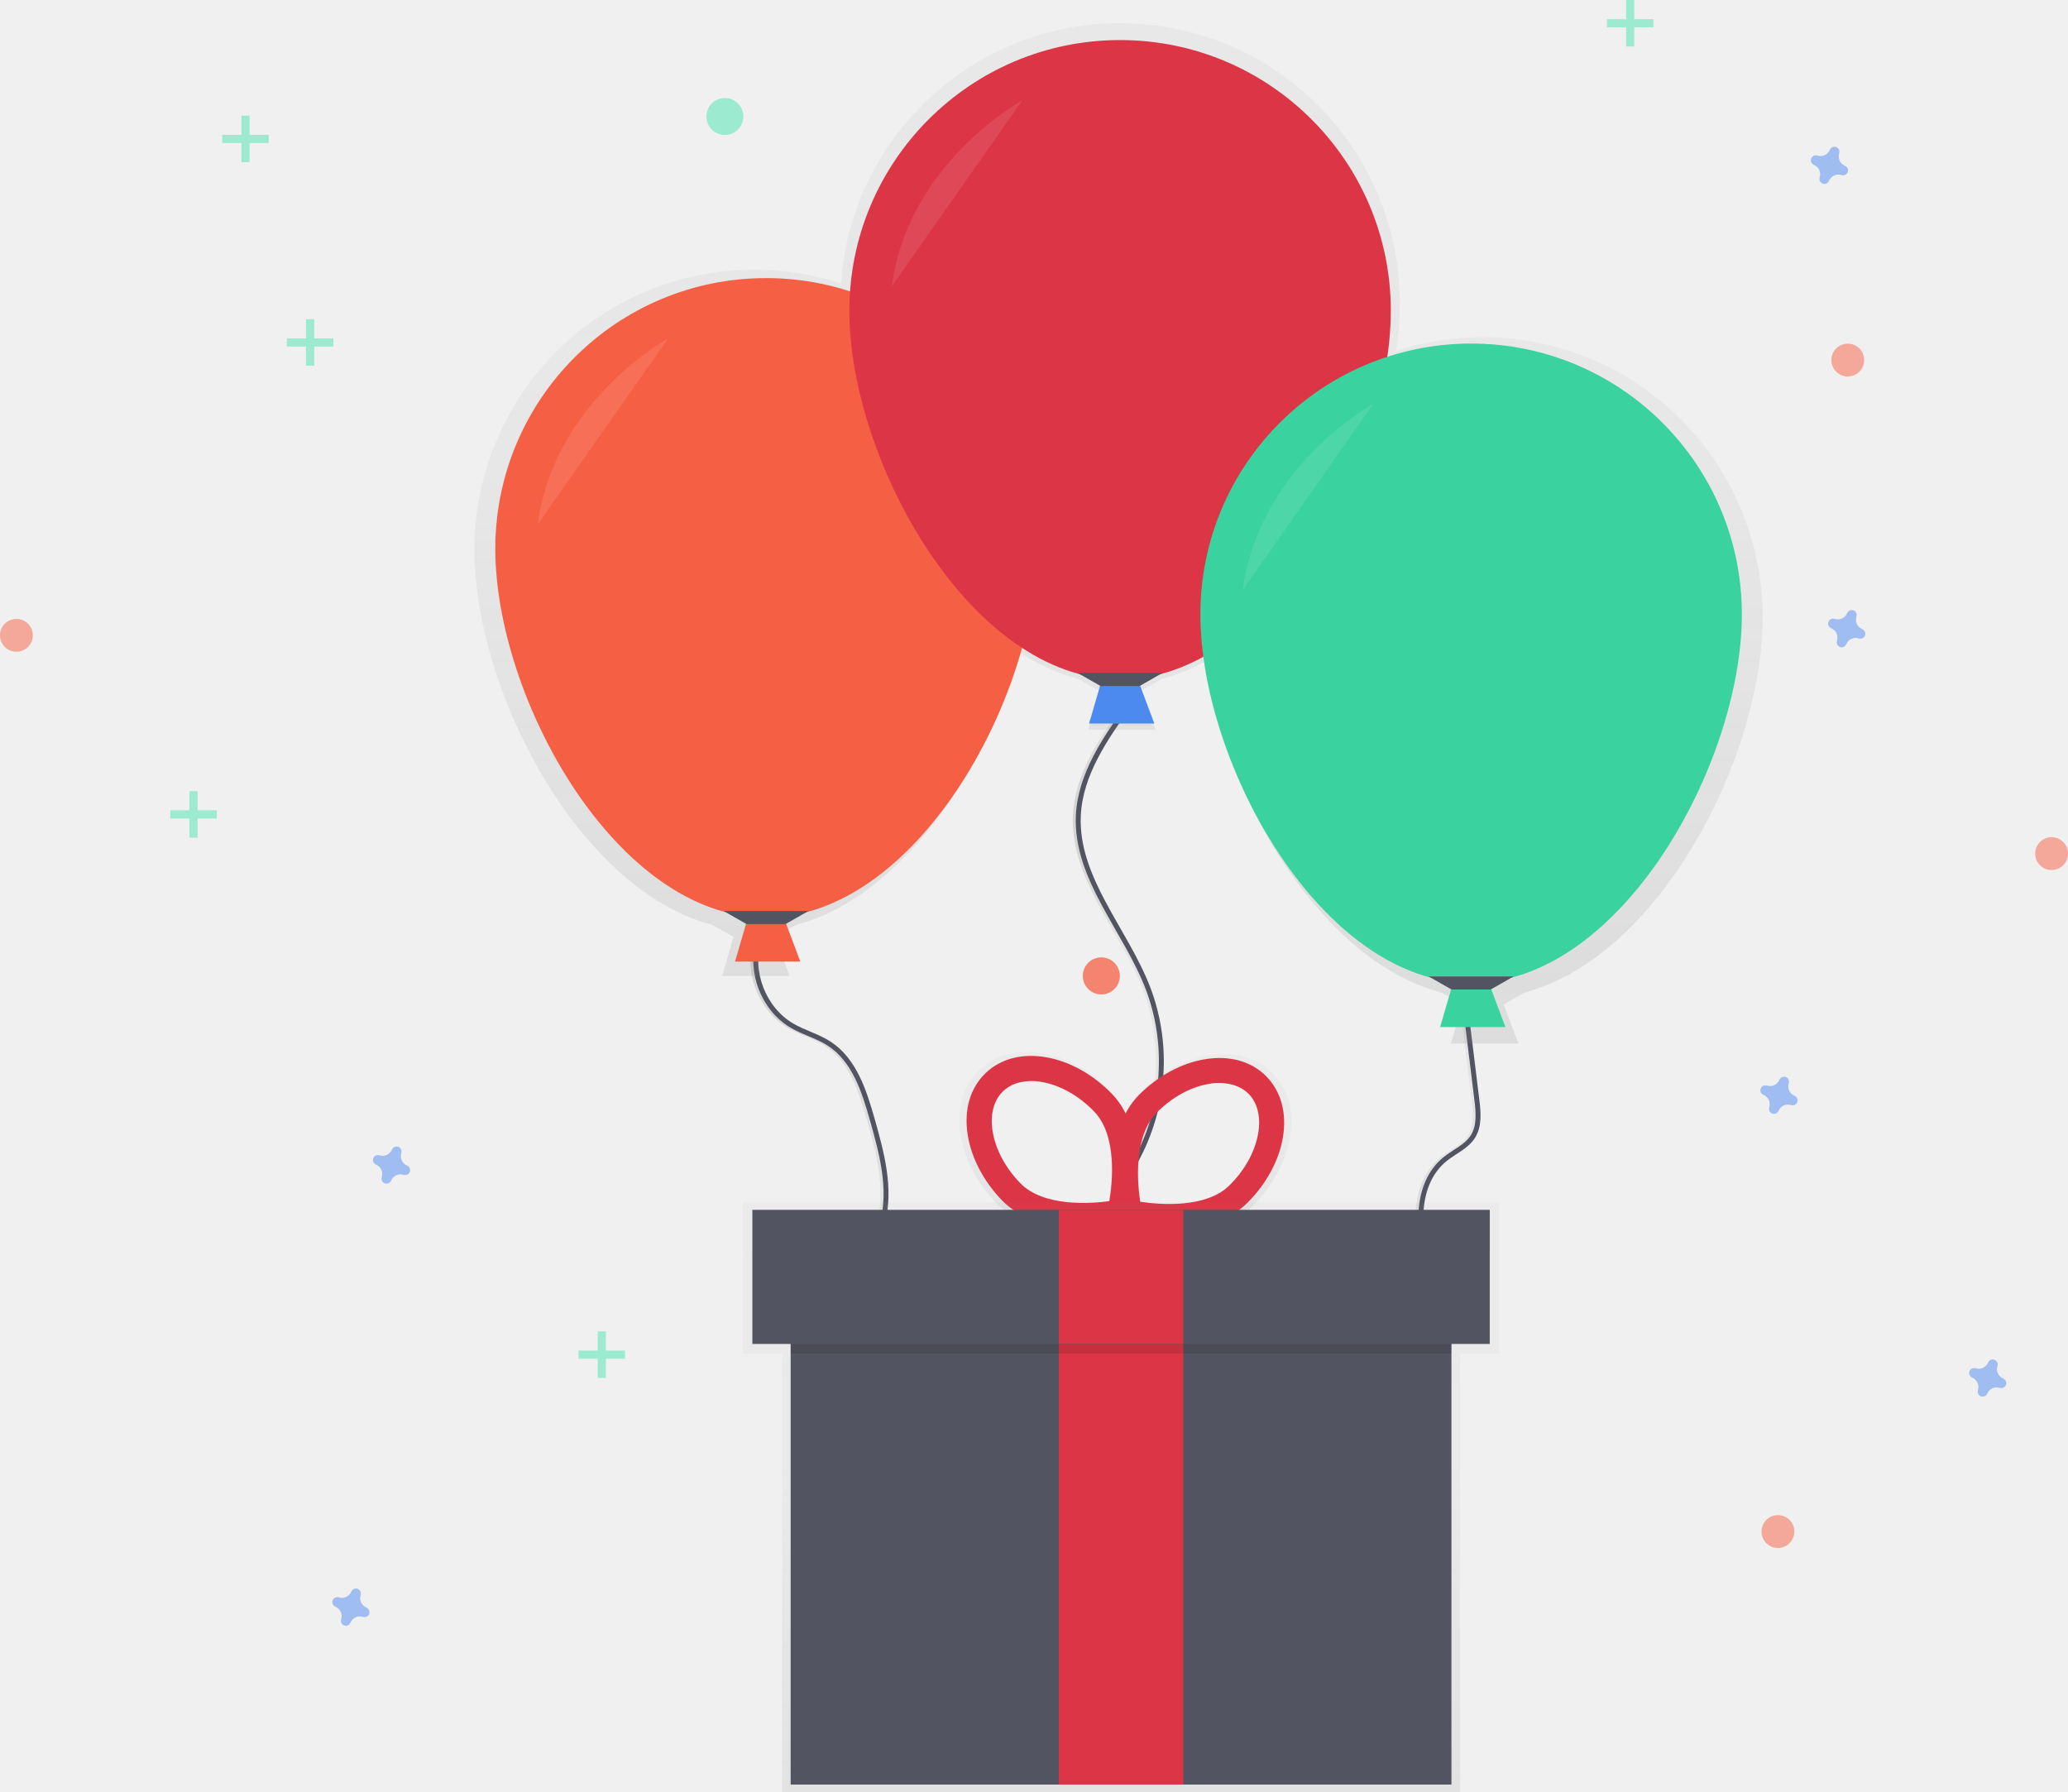
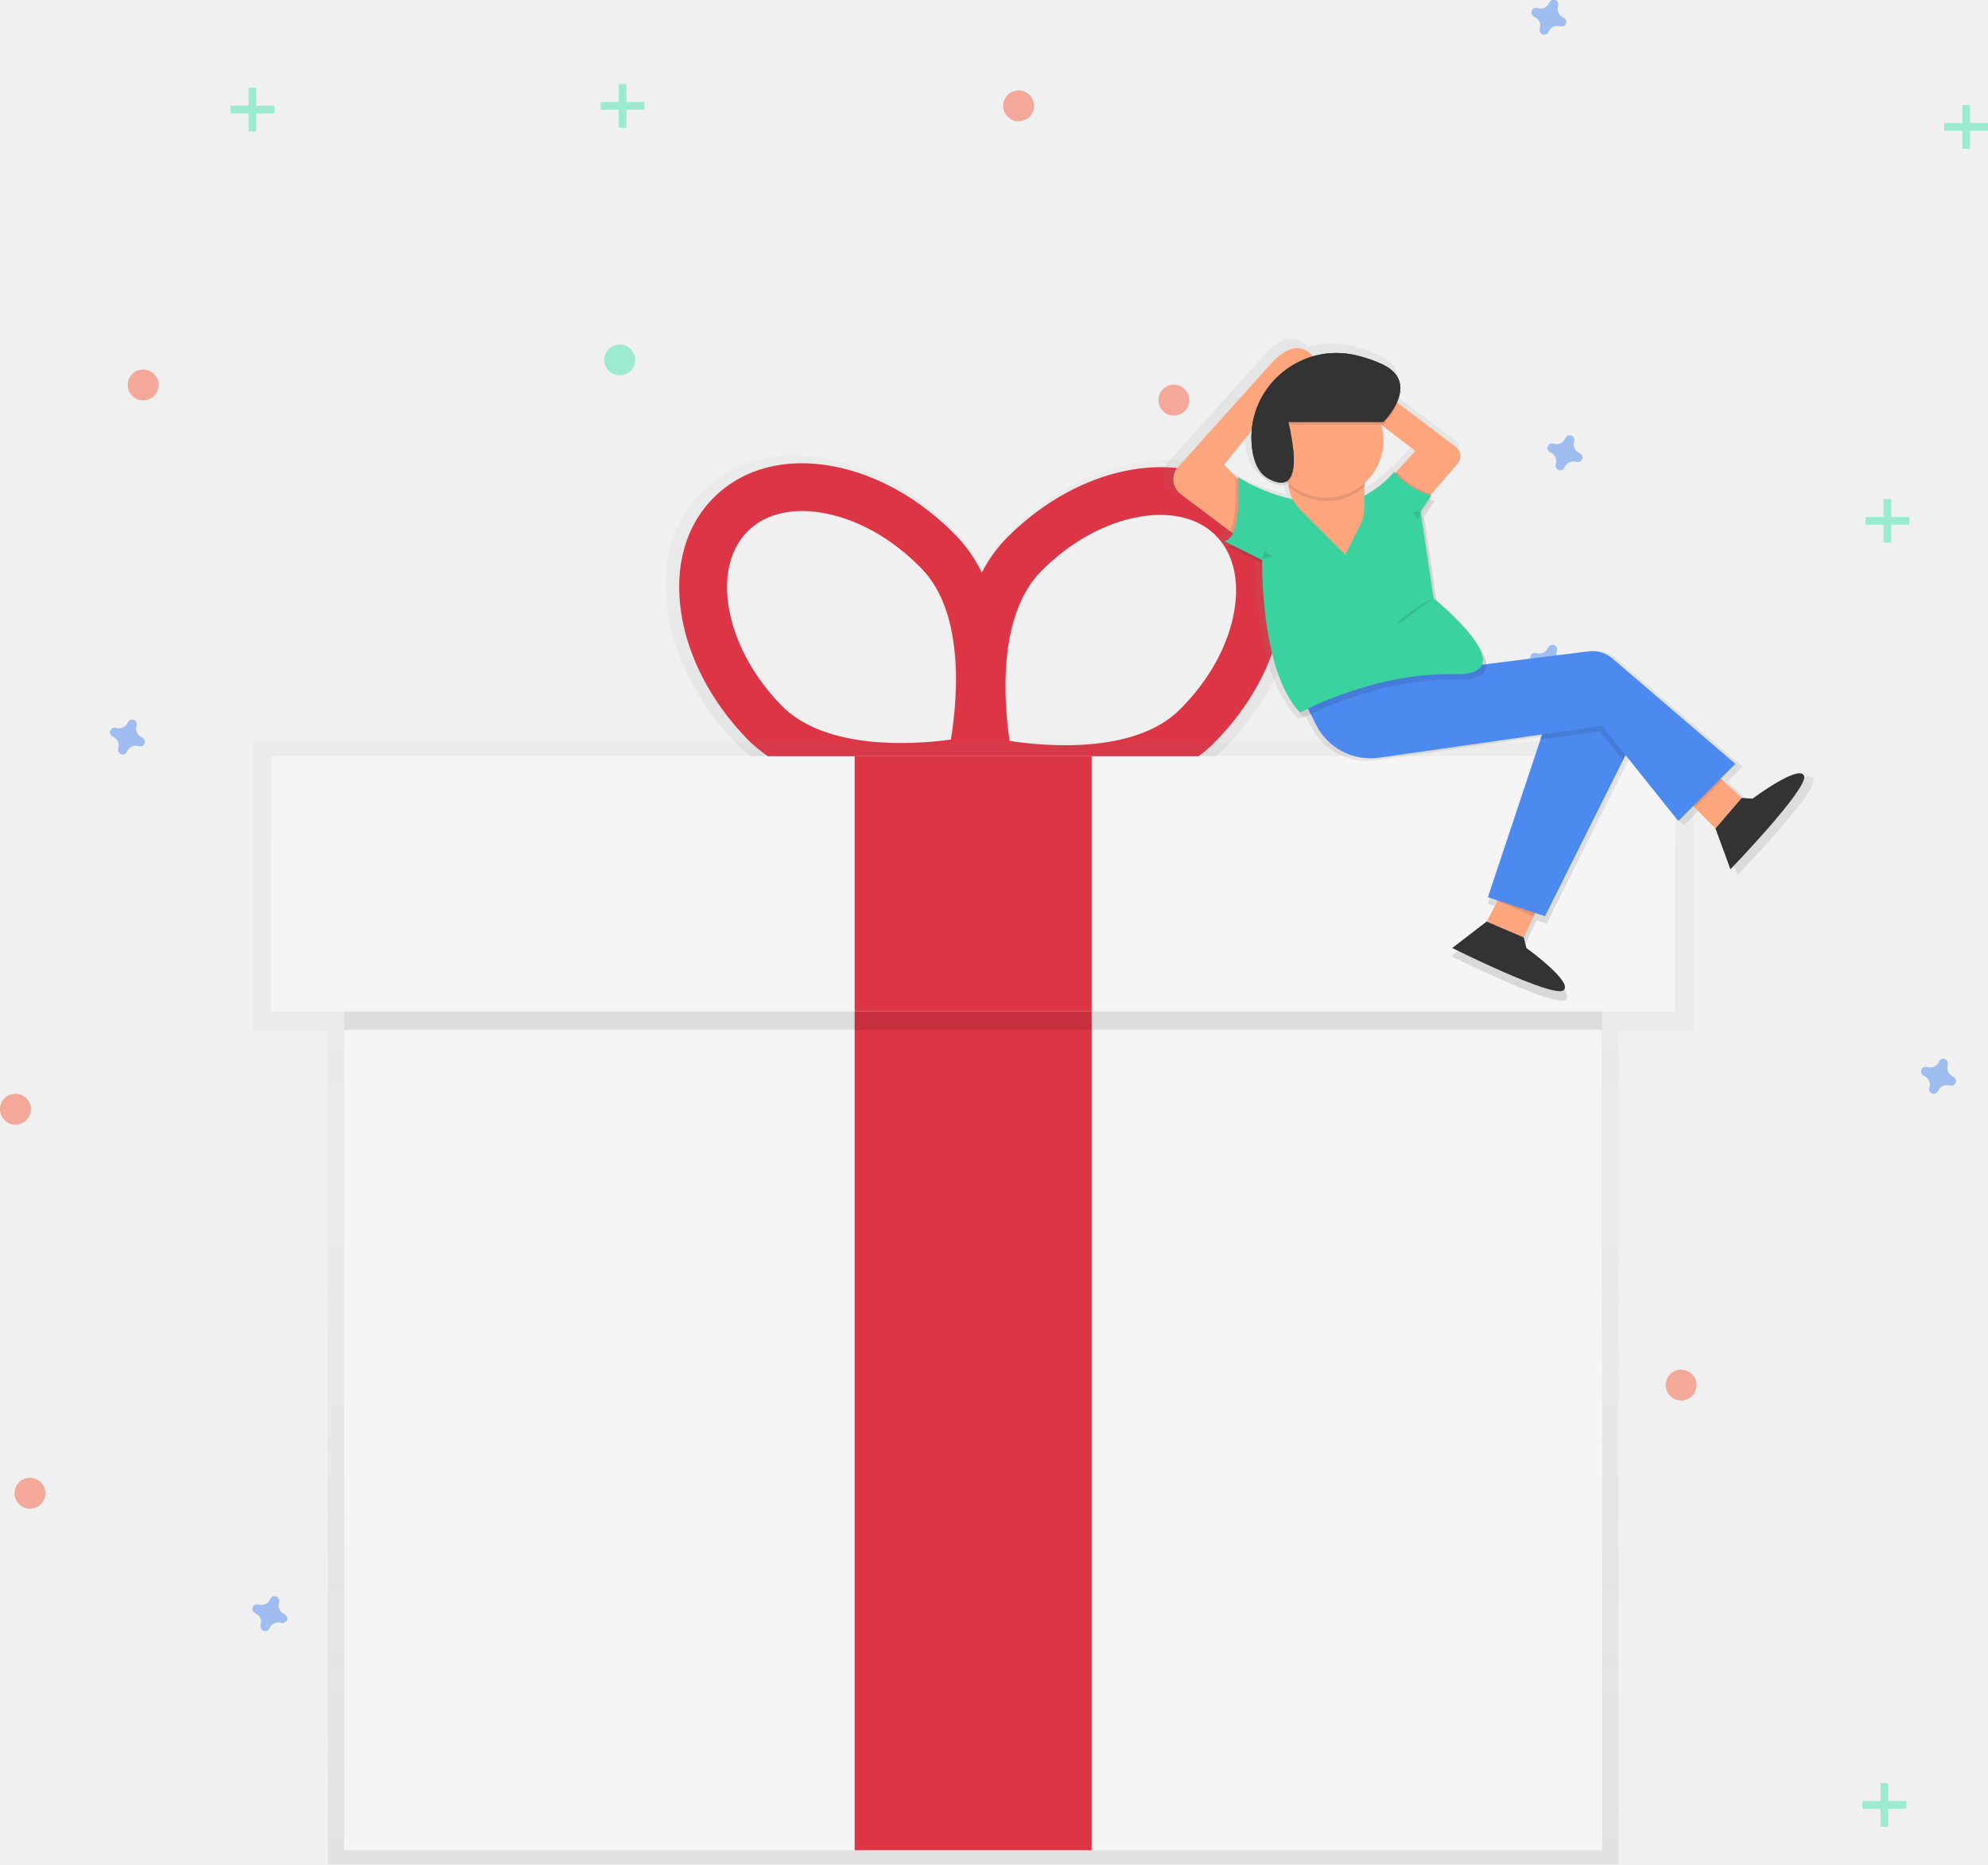
- <svg xmlns="http://www.w3.org/2000/svg" xmlns:xlink="http://www.w3.org/1999/xlink" id="683d3690-e1ab-45db-97b8-9484a1649262" data-name="Layer 1" width="839.2" height="727.08" viewBox="0 0 839.2 727.08">
+ <svg xmlns="http://www.w3.org/2000/svg" xmlns:xlink="http://www.w3.org/1999/xlink" id="e1a9485c-0f43-4303-9e0d-5e4a75181bc4" data-name="Layer 1" width="858.07" height="804.61" viewBox="0 0 858.07 804.61">
  <defs>
-     <linearGradient id="89bbdcf5-814f-445d-9d3e-b835a9e3988b" x1="484.88" y1="578.23" x2="600.81" y2="578.23" gradientUnits="userSpaceOnUse">
+     <linearGradient id="fa2440bd-da04-40b7-bd3b-ddfb35b0a42b" x1="592.9" y1="385.11" x2="592.9" y2="236.35" gradientUnits="userSpaceOnUse">
      <stop offset="0" stop-color="gray" stop-opacity="0.25" />
      <stop offset="0.54" stop-color="gray" stop-opacity="0.12" />
      <stop offset="1" stop-color="gray" stop-opacity="0.1" />
    </linearGradient>
-     <linearGradient id="1a6f3992-5825-4187-85b9-fb55ca803b83" x1="615.75" y1="530.72" x2="651.5" y2="530.72" xlink:href="#89bbdcf5-814f-445d-9d3e-b835a9e3988b" />
-     <linearGradient id="573de093-6af1-4ab3-932c-9e7f72f49645" x1="745.48" y1="595.56" x2="780.02" y2="595.56" xlink:href="#89bbdcf5-814f-445d-9d3e-b835a9e3988b" />
-     <linearGradient id="acf24d19-87bc-4cad-9346-f74a977c4433" x1="634.32" y1="509.85" x2="634.32" y2="96.02" xlink:href="#89bbdcf5-814f-445d-9d3e-b835a9e3988b" />
-     <linearGradient id="6f986e28-ee02-4c37-906f-8450bb16da28" x1="637.11" y1="586.77" x2="637.11" y2="513.3" xlink:href="#89bbdcf5-814f-445d-9d3e-b835a9e3988b" />
-     <linearGradient id="96b175d5-5e64-4663-918e-24aaa3155285" x1="454.92" y1="727.08" x2="454.92" y2="487.86" xlink:href="#89bbdcf5-814f-445d-9d3e-b835a9e3988b" />
+     <linearGradient id="07fe1e9f-5680-428a-971a-ff84304916dd" x1="420.04" y1="804.61" x2="420.04" y2="320.21" xlink:href="#fa2440bd-da04-40b7-bd3b-ddfb35b0a42b" />
+     <linearGradient id="00ef2338-96af-4b11-80f8-5a4c3164adbb" x1="811.83" y1="471.54" x2="811.83" y2="185.81" xlink:href="#fa2440bd-da04-40b7-bd3b-ddfb35b0a42b" />
  </defs>
  <g opacity="0.5">
-     <rect x="124.18" y="129.51" width="3.33" height="18.87" fill="#47e6b1" />
-     <rect x="304.58" y="215.97" width="3.33" height="18.87" transform="translate(351.25 -167.3) rotate(90)" fill="#47e6b1" />
+     <rect x="107.3" y="37.85" width="3.33" height="18.87" fill="#47e6b1" />
+     <rect x="276.52" y="77.53" width="3.33" height="18.87" transform="translate(195.93 -230.9) rotate(90)" fill="#47e6b1" />
  </g>
  <g opacity="0.5">
-     <rect x="242.55" y="540.19" width="3.33" height="18.87" fill="#47e6b1" />
-     <rect x="422.95" y="626.65" width="3.33" height="18.87" transform="translate(880.29 125.01) rotate(90)" fill="#47e6b1" />
+     <rect x="811.66" y="769.53" width="3.33" height="18.87" fill="#47e6b1" />
+     <rect x="980.89" y="809.21" width="3.33" height="18.87" transform="translate(1631.97 -203.59) rotate(90)" fill="#47e6b1" />
  </g>
  <g opacity="0.5">
-     <rect x="76.86" y="321" width="3.33" height="18.87" fill="#47e6b1" />
-     <rect x="257.26" y="407.46" width="3.33" height="18.87" transform="translate(495.42 71.51) rotate(90)" fill="#47e6b1" />
+     <rect x="812.98" y="215.34" width="3.33" height="18.87" fill="#47e6b1" />
+     <rect x="982.2" y="255.02" width="3.33" height="18.87" transform="translate(1079.1 -759.09) rotate(90)" fill="#47e6b1" />
  </g>
  <g opacity="0.5">
-     <rect x="659.86" width="3.33" height="18.87" fill="#47e6b1" />
-     <rect x="840.26" y="86.46" width="3.33" height="18.87" transform="translate(757.42 -832.49) rotate(90)" fill="#47e6b1" />
+     <rect x="846.98" y="45.34" width="3.33" height="18.87" fill="#47e6b1" />
+     <rect x="1016.2" y="85.02" width="3.33" height="18.87" transform="translate(943.1 -963.09) rotate(90)" fill="#47e6b1" />
  </g>
  <g opacity="0.5">
-     <rect x="97.97" y="46.93" width="3.33" height="18.87" fill="#47e6b1" />
-     <rect x="278.37" y="133.39" width="3.33" height="18.87" transform="translate(242.45 -223.67) rotate(90)" fill="#47e6b1" />
+     <rect x="267.08" y="36.27" width="3.33" height="18.87" fill="#47e6b1" />
+     <rect x="436.31" y="75.96" width="3.33" height="18.87" transform="translate(354.13 -392.27) rotate(90)" fill="#47e6b1" />
  </g>
-   <path d="M345.5,559.31a4.08,4.08,0,0,1-2.27-4.93,2,2,0,0,0,.09-.45h0a2,2,0,0,0-3.67-1.36h0a2,2,0,0,0-.23.4,4.08,4.08,0,0,1-4.93,2.27,2,2,0,0,0-.45-.09h0a2,2,0,0,0-1.36,3.67h0a2,2,0,0,0,.4.23,4.08,4.08,0,0,1,2.27,4.93,2,2,0,0,0-.09.45h0a2,2,0,0,0,3.67,1.36h0a2,2,0,0,0,.23-.4,4.08,4.08,0,0,1,4.93-2.27,2,2,0,0,0,.45.09h0a2,2,0,0,0,1.36-3.67h0A2,2,0,0,0,345.5,559.31Z" transform="translate(-180.4 -86.46)" fill="#4d8af0" opacity="0.5" />
-   <path d="M329,738.66a4.08,4.08,0,0,1-2.27-4.93,2,2,0,0,0,.09-.45h0a2,2,0,0,0-3.67-1.36h0a2,2,0,0,0-.23.4A4.08,4.08,0,0,1,318,734.6a2,2,0,0,0-.45-.09h0a2,2,0,0,0-1.36,3.67h0a2,2,0,0,0,.4.23,4.08,4.08,0,0,1,2.27,4.93,2,2,0,0,0-.09.45h0a2,2,0,0,0,3.67,1.36h0a2,2,0,0,0,.23-.4,4.08,4.08,0,0,1,4.93-2.27,2,2,0,0,0,.45.09h0a2,2,0,0,0,1.36-3.67h0A2,2,0,0,0,329,738.66Z" transform="translate(-180.4 -86.46)" fill="#4d8af0" opacity="0.5" />
-   <path d="M936,341.66a4.08,4.08,0,0,1-2.27-4.93,2,2,0,0,0,.09-.45h0a2,2,0,0,0-3.67-1.36h0a2,2,0,0,0-.23.4A4.08,4.08,0,0,1,925,337.6a2,2,0,0,0-.45-.09h0a2,2,0,0,0-1.36,3.67h0a2,2,0,0,0,.4.23,4.08,4.08,0,0,1,2.27,4.93,2,2,0,0,0-.09.45h0a2,2,0,0,0,3.67,1.36h0a2,2,0,0,0,.23-.4,4.08,4.08,0,0,1,4.93-2.27,2,2,0,0,0,.45.09h0a2,2,0,0,0,1.36-3.67h0A2,2,0,0,0,936,341.66Z" transform="translate(-180.4 -86.46)" fill="#4d8af0" opacity="0.5" />
-   <path d="M908.53,531a4.08,4.08,0,0,1-2.27-4.93,2,2,0,0,0,.09-.45h0a2,2,0,0,0-3.67-1.36h0a2,2,0,0,0-.23.4,4.08,4.08,0,0,1-4.93,2.27,2,2,0,0,0-.45-.09h0a2,2,0,0,0-1.36,3.67h0a2,2,0,0,0,.4.23,4.08,4.08,0,0,1,2.27,4.93,2,2,0,0,0-.09.45h0a2,2,0,0,0,3.67,1.36h0a2,2,0,0,0,.23-.4,4.08,4.08,0,0,1,4.93-2.27,2,2,0,0,0,.45.09h0a2,2,0,0,0,1.36-3.67h0A2,2,0,0,0,908.53,531Z" transform="translate(-180.4 -86.46)" fill="#4d8af0" opacity="0.5" />
-   <path d="M929,153.67a4.08,4.08,0,0,1-2.27-4.93,2,2,0,0,0,.09-.45h0a2,2,0,0,0-3.67-1.36h0a2,2,0,0,0-.23.4,4.08,4.08,0,0,1-4.93,2.27,2,2,0,0,0-.45-.09h0a2,2,0,0,0-1.36,3.67h0a2,2,0,0,0,.4.23,4.08,4.08,0,0,1,2.27,4.93,2,2,0,0,0-.09.45h0a2,2,0,0,0,3.67,1.36h0a2,2,0,0,0,.23-.4,4.08,4.08,0,0,1,4.93-2.27,2,2,0,0,0,.45.09h0a2,2,0,0,0,1.36-3.67h0A2,2,0,0,0,929,153.67Z" transform="translate(-180.4 -86.46)" fill="#4d8af0" opacity="0.5" />
-   <path d="M993.22,645.72a4.08,4.08,0,0,1-2.27-4.93,2,2,0,0,0,.09-.45h0a2,2,0,0,0-3.67-1.36h0a2,2,0,0,0-.23.4,4.08,4.08,0,0,1-4.93,2.27,2,2,0,0,0-.45-.09h0a2,2,0,0,0-1.36,3.67h0a2,2,0,0,0,.4.23,4.08,4.08,0,0,1,2.27,4.93,2,2,0,0,0-.09.45h0a2,2,0,0,0,3.67,1.36h0a2,2,0,0,0,.23-.4,4.08,4.08,0,0,1,4.93-2.27,2,2,0,0,0,.45.09h0a2,2,0,0,0,1.36-3.67h0A2,2,0,0,0,993.22,645.72Z" transform="translate(-180.4 -86.46)" fill="#4d8af0" opacity="0.5" />
-   <circle cx="6.66" cy="257.78" r="6.66" fill="#f55f44" opacity="0.5" />
-   <circle cx="749.83" cy="146.09" r="6.66" fill="#f55f44" opacity="0.5" />
-   <circle cx="446.92" cy="395.96" r="7.5" fill="#f55f44" opacity="0.5" />
-   <circle cx="446.92" cy="395.96" r="7.5" fill="#f55f44" opacity="0.5" />
-   <circle cx="832.55" cy="346.34" r="6.66" fill="#f55f44" opacity="0.5" />
-   <circle cx="294.17" cy="47.27" r="7.5" fill="#47e6b1" opacity="0.5" />
-   <circle cx="721.49" cy="621.41" r="6.66" fill="#f55f44" opacity="0.5" />
-   <path d="M487.1,468c-3.94,12.79,2,27.91,13.53,34.64,4.84,2.82,10.41,4.24,15.1,7.3,10.19,6.64,14.21,19.35,17.52,31.05,3.8,13.45,7.61,27.67,4.13,41.2-2.22,8.63-7.27,16.26-10.14,24.7a51.54,51.54,0,0,0-2.45,22c.42,3.94,1.4,8,4.1,10.94,3.9,4.2,10.18,4.83,15.82,5.84a76.78,76.78,0,0,1,55.2,42.74" transform="translate(-180.4 -86.46)" fill="none" stroke-miterlimit="10" stroke-width="2" stroke="url(#89bbdcf5-814f-445d-9d3e-b835a9e3988b)" />
-   <path d="M488.31,468c-3.94,12.79,2,27.91,13.53,34.64,4.84,2.82,10.41,4.24,15.1,7.3,10.19,6.64,14.21,19.35,17.52,31.05,3.8,13.45,7.61,27.67,4.13,41.2-2.22,8.63-7.27,16.26-10.14,24.7a51.54,51.54,0,0,0-2.45,22c.42,3.94,1.4,8,4.1,10.94,3.9,4.2,10.18,4.83,15.82,5.84a76.78,76.78,0,0,1,55.2,42.74" transform="translate(-180.4 -86.46)" fill="none" stroke="#535461" stroke-miterlimit="10" stroke-width="2" />
-   <path d="M637.45,372.4c-9.72,13.55-19.81,28.12-20.64,44.78-1.27,25.59,19.2,46.52,28.34,70.46a83.74,83.74,0,0,1-2.81,65.5c-4.46,9.22-10.82,18.38-10,28.59.47,6.23,3.59,11.9,6.1,17.63a99.4,99.4,0,0,1-5.77,89.75" transform="translate(-180.4 -86.46)" fill="none" stroke-miterlimit="10" stroke-width="2" stroke="url(#1a6f3992-5825-4187-85b9-fb55ca803b83)" />
-   <path d="M638.65,372.4C628.94,386,618.85,400.53,618,417.18c-1.27,25.59,19.2,46.52,28.34,70.46a83.74,83.74,0,0,1-2.81,65.5c-4.46,9.22-10.82,18.38-10,28.59.47,6.23,3.59,11.9,6.1,17.63a99.4,99.4,0,0,1-5.77,89.75" transform="translate(-180.4 -86.46)" fill="none" stroke="#535461" stroke-miterlimit="10" stroke-width="2" />
-   <path d="M773.83,494.28l4.7,38.31c.62,5.09,1.15,10.64-1.58,15-2.59,4.11-7.45,6.07-11.23,9.11-12.41,10-11.28,29.11-7,44.45s10.44,31.82,4.49,46.58c-2.46,6.09-6.8,11.22-10,16.94a51.87,51.87,0,0,0-6.2,32.18" transform="translate(-180.4 -86.46)" fill="none" stroke-miterlimit="10" stroke-width="2" stroke="url(#573de093-6af1-4ab3-932c-9e7f72f49645)" />
-   <path d="M775,494.28l4.7,38.31c.62,5.09,1.15,10.64-1.58,15-2.59,4.11-7.45,6.07-11.23,9.11-12.41,10-11.28,29.11-7,44.45s10.44,31.82,4.49,46.58c-2.46,6.09-6.8,11.22-10,16.94a51.87,51.87,0,0,0-6.2,32.18" transform="translate(-180.4 -86.46)" fill="none" stroke="#535461" stroke-miterlimit="10" stroke-width="2" />
-   <g opacity="0.7">
-     <path d="M895.7,336.82A113.6,113.6,0,0,0,747,228.83a136.45,136.45,0,0,0,1.45-19.27,113.53,113.53,0,0,0-226.78-8.14,113.6,113.6,0,0,0-148.76,108c0,57,42,138,96.65,152.35l8.51,4.86-4.62,15.83h27.36l-5.94-15.85,8.47-4.84c42.26-11.09,76.91-62,90.48-110.83a83,83,0,0,0,24.22,11l8.51,4.86L622,382.59h27.36l-5.94-15.85,8.47-4.84a79.21,79.21,0,0,0,18-7.31c7.31,54.78,46.2,121.66,95.41,134.57l8.51,4.86-4.62,15.83h27.36L790.59,494l8.47-4.84C853.75,474.81,895.7,393.78,895.7,336.82Z" transform="translate(-180.4 -86.46)" fill="url(#acf24d19-87bc-4cad-9346-f74a977c4433)" />
+   <path d="M230.44,357.88a4.08,4.08,0,0,1-2.27-4.93,2,2,0,0,0,.09-.45h0a2,2,0,0,0-3.67-1.36h0a2,2,0,0,0-.23.4,4.08,4.08,0,0,1-4.93,2.27,2,2,0,0,0-.45-.09h0a2,2,0,0,0-1.36,3.67h0a2,2,0,0,0,.4.23,4.08,4.08,0,0,1,2.27,4.93,2,2,0,0,0-.09.45h0a2,2,0,0,0,3.67,1.36h0a2,2,0,0,0,.23-.4,4.08,4.08,0,0,1,4.93-2.27,2,2,0,0,0,.45.09h0a2,2,0,0,0,1.36-3.67h0A2,2,0,0,0,230.44,357.88Z" transform="translate(-169.23 -39.68)" fill="#4d8af0" opacity="0.5" />
+   <path d="M291.92,736.22a4.08,4.08,0,0,1-2.27-4.93,2,2,0,0,0,.09-.45h0a2,2,0,0,0-3.67-1.36h0a2,2,0,0,0-.23.4,4.08,4.08,0,0,1-4.93,2.27,2,2,0,0,0-.45-.09h0a2,2,0,0,0-1.36,3.67h0a2,2,0,0,0,.4.23,4.08,4.08,0,0,1,2.27,4.93,2,2,0,0,0-.09.45h0a2,2,0,0,0,3.67,1.36h0a2,2,0,0,0,.23-.4,4.08,4.08,0,0,1,4.93-2.27,2,2,0,0,0,.45.09h0a2,2,0,0,0,1.36-3.67h0A2,2,0,0,0,291.92,736.22Z" transform="translate(-169.23 -39.68)" fill="#4d8af0" opacity="0.5" />
+   <path d="M850.92,235.22a4.08,4.08,0,0,1-2.27-4.93,2,2,0,0,0,.09-.45h0a2,2,0,0,0-3.67-1.36h0a2,2,0,0,0-.23.4,4.08,4.08,0,0,1-4.93,2.27,2,2,0,0,0-.45-.09h0a2,2,0,0,0-1.36,3.67h0a2,2,0,0,0,.4.23,4.08,4.08,0,0,1,2.27,4.93,2,2,0,0,0-.09.45h0a2,2,0,0,0,3.67,1.36h0a2,2,0,0,0,.23-.4,4.08,4.08,0,0,1,4.93-2.27,2,2,0,0,0,.45.09h0a2,2,0,0,0,1.36-3.67h0A2,2,0,0,0,850.92,235.22Z" transform="translate(-169.23 -39.68)" fill="#4d8af0" opacity="0.5" />
+   <path d="M843.47,325.61a4.08,4.08,0,0,1-2.27-4.93,2,2,0,0,0,.09-.45h0a2,2,0,0,0-3.67-1.36h0a2,2,0,0,0-.23.4,4.08,4.08,0,0,1-4.93,2.27,2,2,0,0,0-.45-.09h0a2,2,0,0,0-1.36,3.67h0a2,2,0,0,0,.4.23,4.08,4.08,0,0,1,2.27,4.93,2,2,0,0,0-.09.45h0a2,2,0,0,0,3.67,1.36h0a2,2,0,0,0,.23-.4,4.08,4.08,0,0,1,4.93-2.27,2,2,0,0,0,.45.09h0a2,2,0,0,0,1.36-3.67h0A2,2,0,0,0,843.47,325.61Z" transform="translate(-169.23 -39.68)" fill="#4d8af0" opacity="0.5" />
+   <path d="M844,47.24a4.08,4.08,0,0,1-2.27-4.93,2,2,0,0,0,.09-.45h0a2,2,0,0,0-3.67-1.36h0a2,2,0,0,0-.23.4A4.08,4.08,0,0,1,833,43.18a2,2,0,0,0-.45-.09h0a2,2,0,0,0-1.36,3.67h0a2,2,0,0,0,.4.23,4.08,4.08,0,0,1,2.27,4.93,2,2,0,0,0-.09.45h0a2,2,0,0,0,3.67,1.36h0a2,2,0,0,0,.23-.4A4.08,4.08,0,0,1,842.56,51a2,2,0,0,0,.45.09h0a2,2,0,0,0,1.36-3.67h0A2,2,0,0,0,844,47.24Z" transform="translate(-169.23 -39.68)" fill="#4d8af0" opacity="0.5" />
+   <path d="M1012.16,504.28a4.08,4.08,0,0,1-2.27-4.93,2,2,0,0,0,.09-.45h0a2,2,0,0,0-3.67-1.36h0a2,2,0,0,0-.23.4,4.08,4.08,0,0,1-4.93,2.27,2,2,0,0,0-.45-.09h0a2,2,0,0,0-1.36,3.67h0a2,2,0,0,0,.4.23A4.08,4.08,0,0,1,1002,509a2,2,0,0,0-.09.45h0a2,2,0,0,0,3.67,1.36h0a2,2,0,0,0,.23-.4,4.08,4.08,0,0,1,4.93-2.27,2,2,0,0,0,.45.09h0a2,2,0,0,0,1.36-3.67h0A2,2,0,0,0,1012.16,504.28Z" transform="translate(-169.23 -39.68)" fill="#4d8af0" opacity="0.5" />
+   <circle cx="61.77" cy="166.12" r="6.66" fill="#f55f44" opacity="0.5" />
+   <circle cx="12.94" cy="644.43" r="6.66" fill="#f55f44" opacity="0.5" />
+   <circle cx="439.66" cy="45.68" r="6.66" fill="#f55f44" opacity="0.5" />
+   <circle cx="506.66" cy="172.68" r="6.66" fill="#f55f44" opacity="0.5" />
+   <circle cx="6.66" cy="478.68" r="6.66" fill="#f55f44" opacity="0.5" />
+   <circle cx="267.5" cy="155.34" r="6.66" fill="#47e6b1" opacity="0.5" />
+   <circle cx="725.6" cy="597.75" r="6.66" fill="#f55f44" opacity="0.5" />
+   <g opacity="0.5">
+     <path d="M713.77,253.75c-12.9-12.94-31.71-18.09-53-14.5-19.89,3.36-39.79,14.13-56,30.33a65.49,65.49,0,0,0-11.72,16.08A65.64,65.64,0,0,0,581.43,269h0c-16-16.47-35.67-27.58-55.5-31.29-21.19-4-40.08.86-53.2,13.58S454.18,282.74,457.48,304C460.56,324,471,344,487,360.49,520.58,395.13,587.59,381.6,590.43,381l.84-.17,2.58.59c2.83.64,69.59,15.32,103.75-18.73,16.25-16.19,27.08-36.06,30.51-55.94C731.76,285.52,726.67,266.69,713.77,253.75ZM579.08,361c-16.19,2.18-56.55,5.14-76.59-15.53-12.88-13.29-21.31-29.19-23.71-44.75-2.2-14.2,1-26.27,8.94-34a29.93,29.93,0,0,1,10.92-6.69c6.68-2.37,14.63-2.81,23.32-1.18,15.48,2.89,31.1,11.81,44,25.1C586,304.67,581.76,344.92,579.08,361Zm127.78-57.93c-2.67,15.52-11.37,31.26-24.48,44.33-20.4,20.33-60.7,16.67-76.84,14.21-2.41-16.16-5.94-56.47,14.45-76.8,13.11-13.07,28.88-21.71,44.41-24.34,8.72-1.47,16.66-.9,23.3,1.58a29.93,29.93,0,0,1,10.8,6.88C706.33,276.82,709.3,288.94,706.86,303.09Z" transform="translate(-169.23 -39.68)" fill="url(#fa2440bd-da04-40b7-bd3b-ddfb35b0a42b)" />
  </g>
-   <polygon points="324.76 390.14 298.28 390.14 302.92 374.26 318.8 374.26 324.76 390.14" fill="#f55f44" />
-   <path d="M601.12,309.16c0,60.68-49.19,149.57-109.86,149.57s-109.86-88.9-109.86-149.57a109.86,109.86,0,0,1,219.73,0Z" transform="translate(-180.4 -86.46)" fill="#f55f44" />
-   <polygon points="318.8 374.92 302.92 374.92 293.65 369.63 328.07 369.63 318.8 374.92" fill="#535461" />
-   <path d="M451.55,223.78s-46.33,25.15-52.95,75.45" transform="translate(-180.4 -86.46)" fill="#fff" opacity="0.1" />
-   <polygon points="468.43 293.56 441.95 293.56 446.59 277.68 462.47 277.68 468.43 293.56" fill="#4d8af0" />
-   <path d="M744.79,212.58c0,60.68-49.19,149.57-109.86,149.57s-109.86-88.9-109.86-149.57a109.86,109.86,0,0,1,219.73,0Z" transform="translate(-180.4 -86.46)" fill="#dc3545" />
-   <polygon points="462.47 278.34 446.59 278.34 437.32 273.04 471.74 273.04 462.47 278.34" fill="#535461" />
-   <path d="M595.22,127.2s-46.33,25.15-52.95,75.45" transform="translate(-180.4 -86.46)" fill="#fff" opacity="0.1" />
-   <polygon points="610.89 416.71 584.41 416.71 589.05 400.82 604.93 400.82 610.89 416.71" fill="#3ad29f" />
-   <path d="M887.25,335.72c0,60.68-49.19,149.57-109.86,149.57S667.52,396.4,667.52,335.72a109.86,109.86,0,1,1,219.73,0Z" transform="translate(-180.4 -86.46)" fill="#3ad29f" />
-   <polygon points="604.93 401.48 589.05 401.48 579.78 396.19 614.2 396.19 604.93 401.48" fill="#535461" />
-   <path d="M737.68,250.34s-46.33,25.15-52.95,75.45" transform="translate(-180.4 -86.46)" fill="#fff" opacity="0.1" />
+   <path d="M596.91,376.65,590.53,378c-2.71.57-66.83,13.51-99-19.63-15.28-15.76-25.31-34.95-28.26-54-3.15-20.38,2-38.31,14.58-50.48s30.64-16.78,50.91-13c19,3.55,37.84,14.18,53.11,29.94h0c32.12,33.15,17.18,96.83,16.52,99.52ZM502.7,262.26a28.64,28.64,0,0,0-10.45,6.4c-7.62,7.38-10.66,18.93-8.56,32.52,2.3,14.89,10.36,30.1,22.69,42.82,19.17,19.78,57.79,17,73.28,14.86,2.57-15.41,6.61-53.93-12.56-73.71h0c-12.33-12.72-27.28-21.25-42.09-24C516.71,259.57,509.1,260,502.7,262.26Z" transform="translate(-169.23 -39.68)" fill="#dc3545" />
+   <path d="M587.45,376.93,586,370.57c-.61-2.71-14.45-66.64,18.24-99.22h0c15.54-15.5,34.59-25.8,53.62-29,20.33-3.44,38.33,1.49,50.68,13.87s17.21,30.4,13.71,50.72c-3.28,19-13.65,38-29.19,53.53C660.39,393,596.51,379,593.8,378.38Zm96.17-112.75c-6.36-2.38-14-2.93-22.29-1.52-14.86,2.51-30,10.78-42.5,23.29h0c-19.51,19.45-16.14,58-13.83,73.49,15.45,2.35,54,5.86,73.53-13.6,12.55-12.51,20.87-27.57,23.43-42.42,2.34-13.55-.5-25.15-8-32.66A28.64,28.64,0,0,0,683.61,264.18Z" transform="translate(-169.23 -39.68)" fill="#dc3545" />
  <g opacity="0.5">
-     <path d="M696.81,521.89c-6.37-6.39-15.66-8.93-26.16-7.16-9.82,1.66-19.65,7-27.67,15a32.34,32.34,0,0,0-5.79,7.94,32.41,32.41,0,0,0-5.74-8.23h0C623.57,521.29,613.83,515.8,604,514c-10.46-2-19.79.43-26.28,6.71s-9.15,15.53-7.53,26.05c1.52,9.84,6.7,19.75,14.59,27.88,16.58,17.11,49.67,10.43,51.07,10.13l.41-.09,1.27.29c1.4.32,34.37,7.57,51.24-9.25,8-8,13.37-17.81,15.07-27.63C705.69,537.58,703.18,528.29,696.81,521.89Zm-66.52,53c-8,1.08-27.93,2.54-37.82-7.67-6.36-6.57-10.52-14.41-11.71-22.1-1.08-7,.48-13,4.42-16.78a14.78,14.78,0,0,1,5.39-3.3,22.24,22.24,0,0,1,11.52-.58c7.64,1.43,15.36,5.83,21.72,12.4C633.7,547,631.62,566.92,630.29,574.88Zm63.11-28.61c-1.32,7.66-5.61,15.44-12.09,21.89-10.07,10-30,8.23-37.95,7-1.19-8-2.93-27.89,7.14-37.93,6.48-6.45,14.27-10.72,21.93-12a22.24,22.24,0,0,1,11.51.78,14.78,14.78,0,0,1,5.34,3.4C693.14,533.29,694.6,539.27,693.4,546.27Z" transform="translate(-180.4 -86.46)" fill="url(#6f986e28-ee02-4c37-906f-8450bb16da28)" />
+     <polygon points="730.87 320.21 109.21 320.21 109.21 444.6 141.51 444.6 141.51 804.61 698.57 804.61 698.57 444.6 730.87 444.6 730.87 320.21" fill="url(#07fe1e9f-5680-428a-971a-ff84304916dd)" />
  </g>
-   <path d="M639.1,582.59l-3.15.66c-1.34.28-33,6.67-48.87-9.7-7.54-7.78-12.5-17.26-14-26.68-1.56-10.07,1-18.92,7.2-24.93s15.13-8.29,25.14-6.42c9.37,1.75,18.69,7,26.23,14.79h0c15.86,16.37,8.48,47.82,8.16,49.15ZM592.57,526.1a14.14,14.14,0,0,0-5.16,3.16c-3.76,3.65-5.26,9.35-4.23,16.06,1.14,7.35,5.12,14.86,11.21,21.15,9.47,9.77,28.54,8.37,36.19,7.34,1.27-7.61,3.27-26.63-6.2-36.4h0c-6.09-6.28-13.47-10.5-20.79-11.86A21.28,21.28,0,0,0,592.57,526.1Z" transform="translate(-180.4 -86.46)" fill="#dc3545" />
-   <path d="M634.42,582.73l-.7-3.14c-.3-1.34-7.14-32.91,9-49h0c7.68-7.65,17.08-12.74,26.48-14.33,10-1.7,18.93.73,25,6.85s8.5,15,6.77,25c-1.62,9.39-6.74,18.78-14.42,26.43-16.14,16.09-47.69,9.15-49,8.85ZM681.92,527a21.28,21.28,0,0,0-11-.75c-7.34,1.24-14.79,5.33-21,11.5h0c-9.64,9.61-8,28.65-6.83,36.29,7.63,1.16,26.68,2.89,36.31-6.71,6.2-6.18,10.3-13.62,11.57-21,1.15-6.69-.25-12.42-3.95-16.13A14.14,14.14,0,0,0,681.92,527Z" transform="translate(-180.4 -86.46)" fill="#dc3545" />
-   <g opacity="0.5">
-     <polygon points="608.43 487.86 301.42 487.86 301.42 549.29 317.37 549.29 317.37 727.08 592.48 727.08 592.48 549.29 608.43 549.29 608.43 487.86" fill="url(#96b175d5-5e64-4663-918e-24aaa3155285)" />
-   </g>
-   <rect x="320.85" y="506.43" width="268.15" height="217.63" fill="#535461" />
-   <rect x="429.66" y="545.29" width="50.52" height="178.76" fill="#dc3545" />
-   <rect x="320.85" y="494.77" width="268.15" height="54.41" opacity="0.1" />
-   <rect x="305.31" y="490.88" width="299.24" height="54.41" fill="#535461" />
-   <rect x="429.66" y="490.88" width="50.52" height="54.41" fill="#dc3545" />
+   <rect x="148.56" y="357.82" width="542.96" height="440.67" fill="#f5f5f5" />
+   <rect x="368.89" y="436.51" width="102.3" height="361.98" fill="#dc3545" />
+   <rect x="148.56" y="334.21" width="542.96" height="110.17" opacity="0.1" />
+   <rect x="117.08" y="326.34" width="605.91" height="110.17" fill="#f5f5f5" />
+   <rect x="368.89" y="326.34" width="102.3" height="110.17" fill="#dc3545" />
+   <path d="M951.92,375.92C950,370.37,929,386,929,386l-4.84-.29-9.31-8.62,6.5-6.5-54.59-46.79a13.77,13.77,0,0,0-10.67-3.21l-45.37,5.67c-.19-2.6-1.8-5.69-4.06-8.84-4.65-7.63-14.45-16.26-18.08-19.33l-5.53-37.31,4.7-7.05a23.73,23.73,0,0,1-2.56-.86l1-1.49-.37-.1.47-.54-.06,0L798,237.16a5.14,5.14,0,0,0-.39-7.12l-26.21-19.88a14.45,14.45,0,0,0,1.12-6c.2-4-1.56-8-7.5-10.94a57.9,57.9,0,0,0-11.48-4.05,37.67,37.67,0,0,0-19.85.29l-.34-.4c-8.07-9.22-18.64,4-19.05,4.55l-41.34,46A8.4,8.4,0,0,0,675,250.81l21.88,16.41-.07.14,1.24.93c-.94,1.84-2.19,3.07-3.86,3.25l3.35,1.68a3.86,3.86,0,0,1-1.78.67l15.34,7.67c0,8,.82,44.47,13.79,62.39A33.13,33.13,0,0,0,729.6,350s1.1-.6,3.12-1.57l2.32,4.63a27.11,27.11,0,0,0,28.09,14.72l72-10.29-.76,2.29.41-.06-23.34,70,3.86,1.29-.07.14.54.23-4.85,9.17-15.28,11.75S840.3,474.69,845,471.16s-16.46-18.81-16.46-18.81l-1.18-4.7,5.14-10.85,4.31,1.44L871.42,369h0l1.18-2.35L896,395.94l6.6-6.6.71.72.06-.06,9.15,9.26,6.63,18.1S953.87,381.46,951.92,375.92ZM770.24,241.31l-.46-.53a43.89,43.89,0,0,1-13.23,10.58v-3.85l.26-.23v-1.67A25.4,25.4,0,0,0,764,219.82l15.19,11.69Zm-51.61-43.4-.37-.37.37.36Zm-12.15,24.48q-.15,1.82-.12,3.68a38.28,38.28,0,0,0,.3,5.37c.78,6.22,3,11.3,7.6,13.72,4,2.1,6.63,2,8.31.55l.18.16a18,18,0,0,0,1.86,7,74,74,0,0,1-24.17-9.73s0,.31.06.87l-6.29-6.29Z" transform="translate(-169.23 -39.68)" fill="url(#00ef2338-96af-4b11-80f8-5a4c3164adbb)" />
+   <polygon points="651.99 378.3 641.71 397.71 657.69 404.56 667.97 382.87 651.99 378.3" fill="#fda57d" />
+   <path d="M826.92,444.24l1.14,4.57s20.55,14.84,16,18.27-48-18.27-48-18.27l14.84-11.42Z" transform="translate(-169.23 -39.68)" fill="#333" />
+   <polygon points="666.87 384.88 650.71 379.49 645.9 388.57 661.88 395.43 666.87 384.88" opacity="0.1" />
+   <polygon points="725 341.94 740.43 357.56 751.76 344.37 734.15 328.06 725 341.94" fill="#fda57d" />
+   <polygon points="734.78 328.82 725.63 342.7 731.48 348.63 743.35 336.76 734.78 328.82" opacity="0.1" />
+   <path d="M921,384.05l4.7.28s20.32-15.15,22.22-9.77-31.8,40.27-31.8,40.27l-6.44-17.58Z" transform="translate(-169.23 -39.68)" fill="#333" />
+   <path d="M774.66,267.22l23.72-27.44a5,5,0,0,0-.38-6.91l-51.61-39.14-6.28,9.78,40,30.79-17,18.62Z" transform="translate(-169.23 -39.68)" fill="#fda57d" />
+   <path d="M771.94,243.31l-8.3,9.1,11.53,14.31L787.06,253A34.67,34.67,0,0,1,771.94,243.31Z" transform="translate(-169.23 -39.68)" opacity="0.1" />
+   <path d="M705.78,273.18,678.93,253a8.16,8.16,0,0,1-2-10.87l40.18-44.71,8.22,8.22-27.75,34.64L714,256.75Z" transform="translate(-169.23 -39.68)" fill="#fda57d" />
+   <path d="M700.12,269.13l4.39,3.3L712.73,256l-10.32-10.32C702.63,249.18,703.25,262.76,700.12,269.13Z" transform="translate(-169.23 -39.68)" opacity="0.1" />
+   <polygon points="666.87 313.25 642.22 387.19 666.87 395.41 707.95 313.25 675.09 305.04 666.87 313.25" fill="#4d8af0" />
+   <polygon points="665.73 315.53 664.5 319.23 690.38 315.53 700.49 328.17 706.81 315.53 673.94 307.32 665.73 315.53" opacity="0.1" />
+   <path d="M717.07,197.51s10.53-13.57,18.52-4.44S723,203.34,723,203.34Z" transform="translate(-169.23 -39.68)" fill="#fda57d" />
+   <path d="M729.29,336.5l7.94,15.89a26.34,26.34,0,0,0,27.28,14.29l96.23-13.75L893.61,394l24.65-24.65-53-45.45a13.37,13.37,0,0,0-10.36-3.12Z" transform="translate(-169.23 -39.68)" fill="#4d8af0" />
+   <path d="M705.14,247.87s2.16,26.68-6.05,27.6l16.43,8.22s-.91,48.38,16.43,65.73c0,0,32-17.34,65.73-16.43s-8.22-32.86-8.22-32.86l-5.55-37.4,4.57-6.85a34.33,34.33,0,0,1-16-10.28h0c-4.57,5.71-15,13.45-24.12,13.45h-3.93c-13.53,0-27.92-2.73-39.32-10Z" transform="translate(-169.23 -39.68)" opacity="0.1" />
+   <path d="M703.62,245.59s2.16,26.68-6.05,27.6L714,281.4s-.91,48.38,16.43,65.73c0,0,32-17.34,65.73-16.43s-8.22-32.86-8.22-32.86l-5.55-37.4,4.57-6.85a34.33,34.33,0,0,1-16-10.28h0c-4.57,5.71-15,13.45-24.12,13.45h-3.93a74.73,74.73,0,0,1-39.32-11.17Z" transform="translate(-169.23 -39.68)" fill="#3ad29f" />
+   <path d="M725.26,238.07v9.17a17.53,17.53,0,0,0,5.13,12.39l19.51,19.51,6.5-13a16.29,16.29,0,0,0,1.72-7.29v-20.8Z" transform="translate(-169.23 -39.68)" fill="#fda57d" />
+   <path d="M725.51,248.63c0,.34,0,.67,0,1a24.64,24.64,0,0,0,32.83,0V239.46H725.51Z" transform="translate(-169.23 -39.68)" opacity="0.1" />
+   <circle cx="572.46" cy="190.17" r="24.65" fill="#fda57d" />
+   <path d="M725.26,222.9h41.08s16.43-16.43,0-24.65a56.24,56.24,0,0,0-11.15-3.94c-25-6.34-48.74,14.33-45.53,39.91.76,6,2.93,11,7.38,13.32C734.39,256.68,725.26,222.9,725.26,222.9Z" transform="translate(-169.23 -39.68)" opacity="0.1" />
+   <path d="M725.26,221.76h41.08s16.43-16.43,0-24.65a56.24,56.24,0,0,0-11.15-3.94c-25-6.34-48.74,14.33-45.53,39.91.76,6,2.93,11,7.38,13.32C734.39,255.54,725.26,221.76,725.26,221.76Z" transform="translate(-169.23 -39.68)" fill="#333" />
+   <ellipse cx="557.23" cy="190.49" rx="2.28" ry="4" fill="#fda57d" />
+   <polygon points="544.67 241.3 545.81 237.87 549.23 240.16 544.67 241.3" opacity="0.1" />
+   <path d="M788,297.85s-12.43,6-15.86,11.67" transform="translate(-169.23 -39.68)" opacity="0.1" />
+   <polygon points="613.17 220.75 612.03 224.17 609.74 220.75 613.17 220.75" opacity="0.1" />
+   <path d="M725.26,221.76h41.08s16.43-16.43,0-24.65a56.24,56.24,0,0,0-11.15-3.94c-25-6.34-48.74,14.33-45.53,39.91.76,6,2.93,11,7.38,13.32C734.39,255.54,725.26,221.76,725.26,221.76Z" transform="translate(-169.23 -39.68)" fill="#333" />
</svg>
